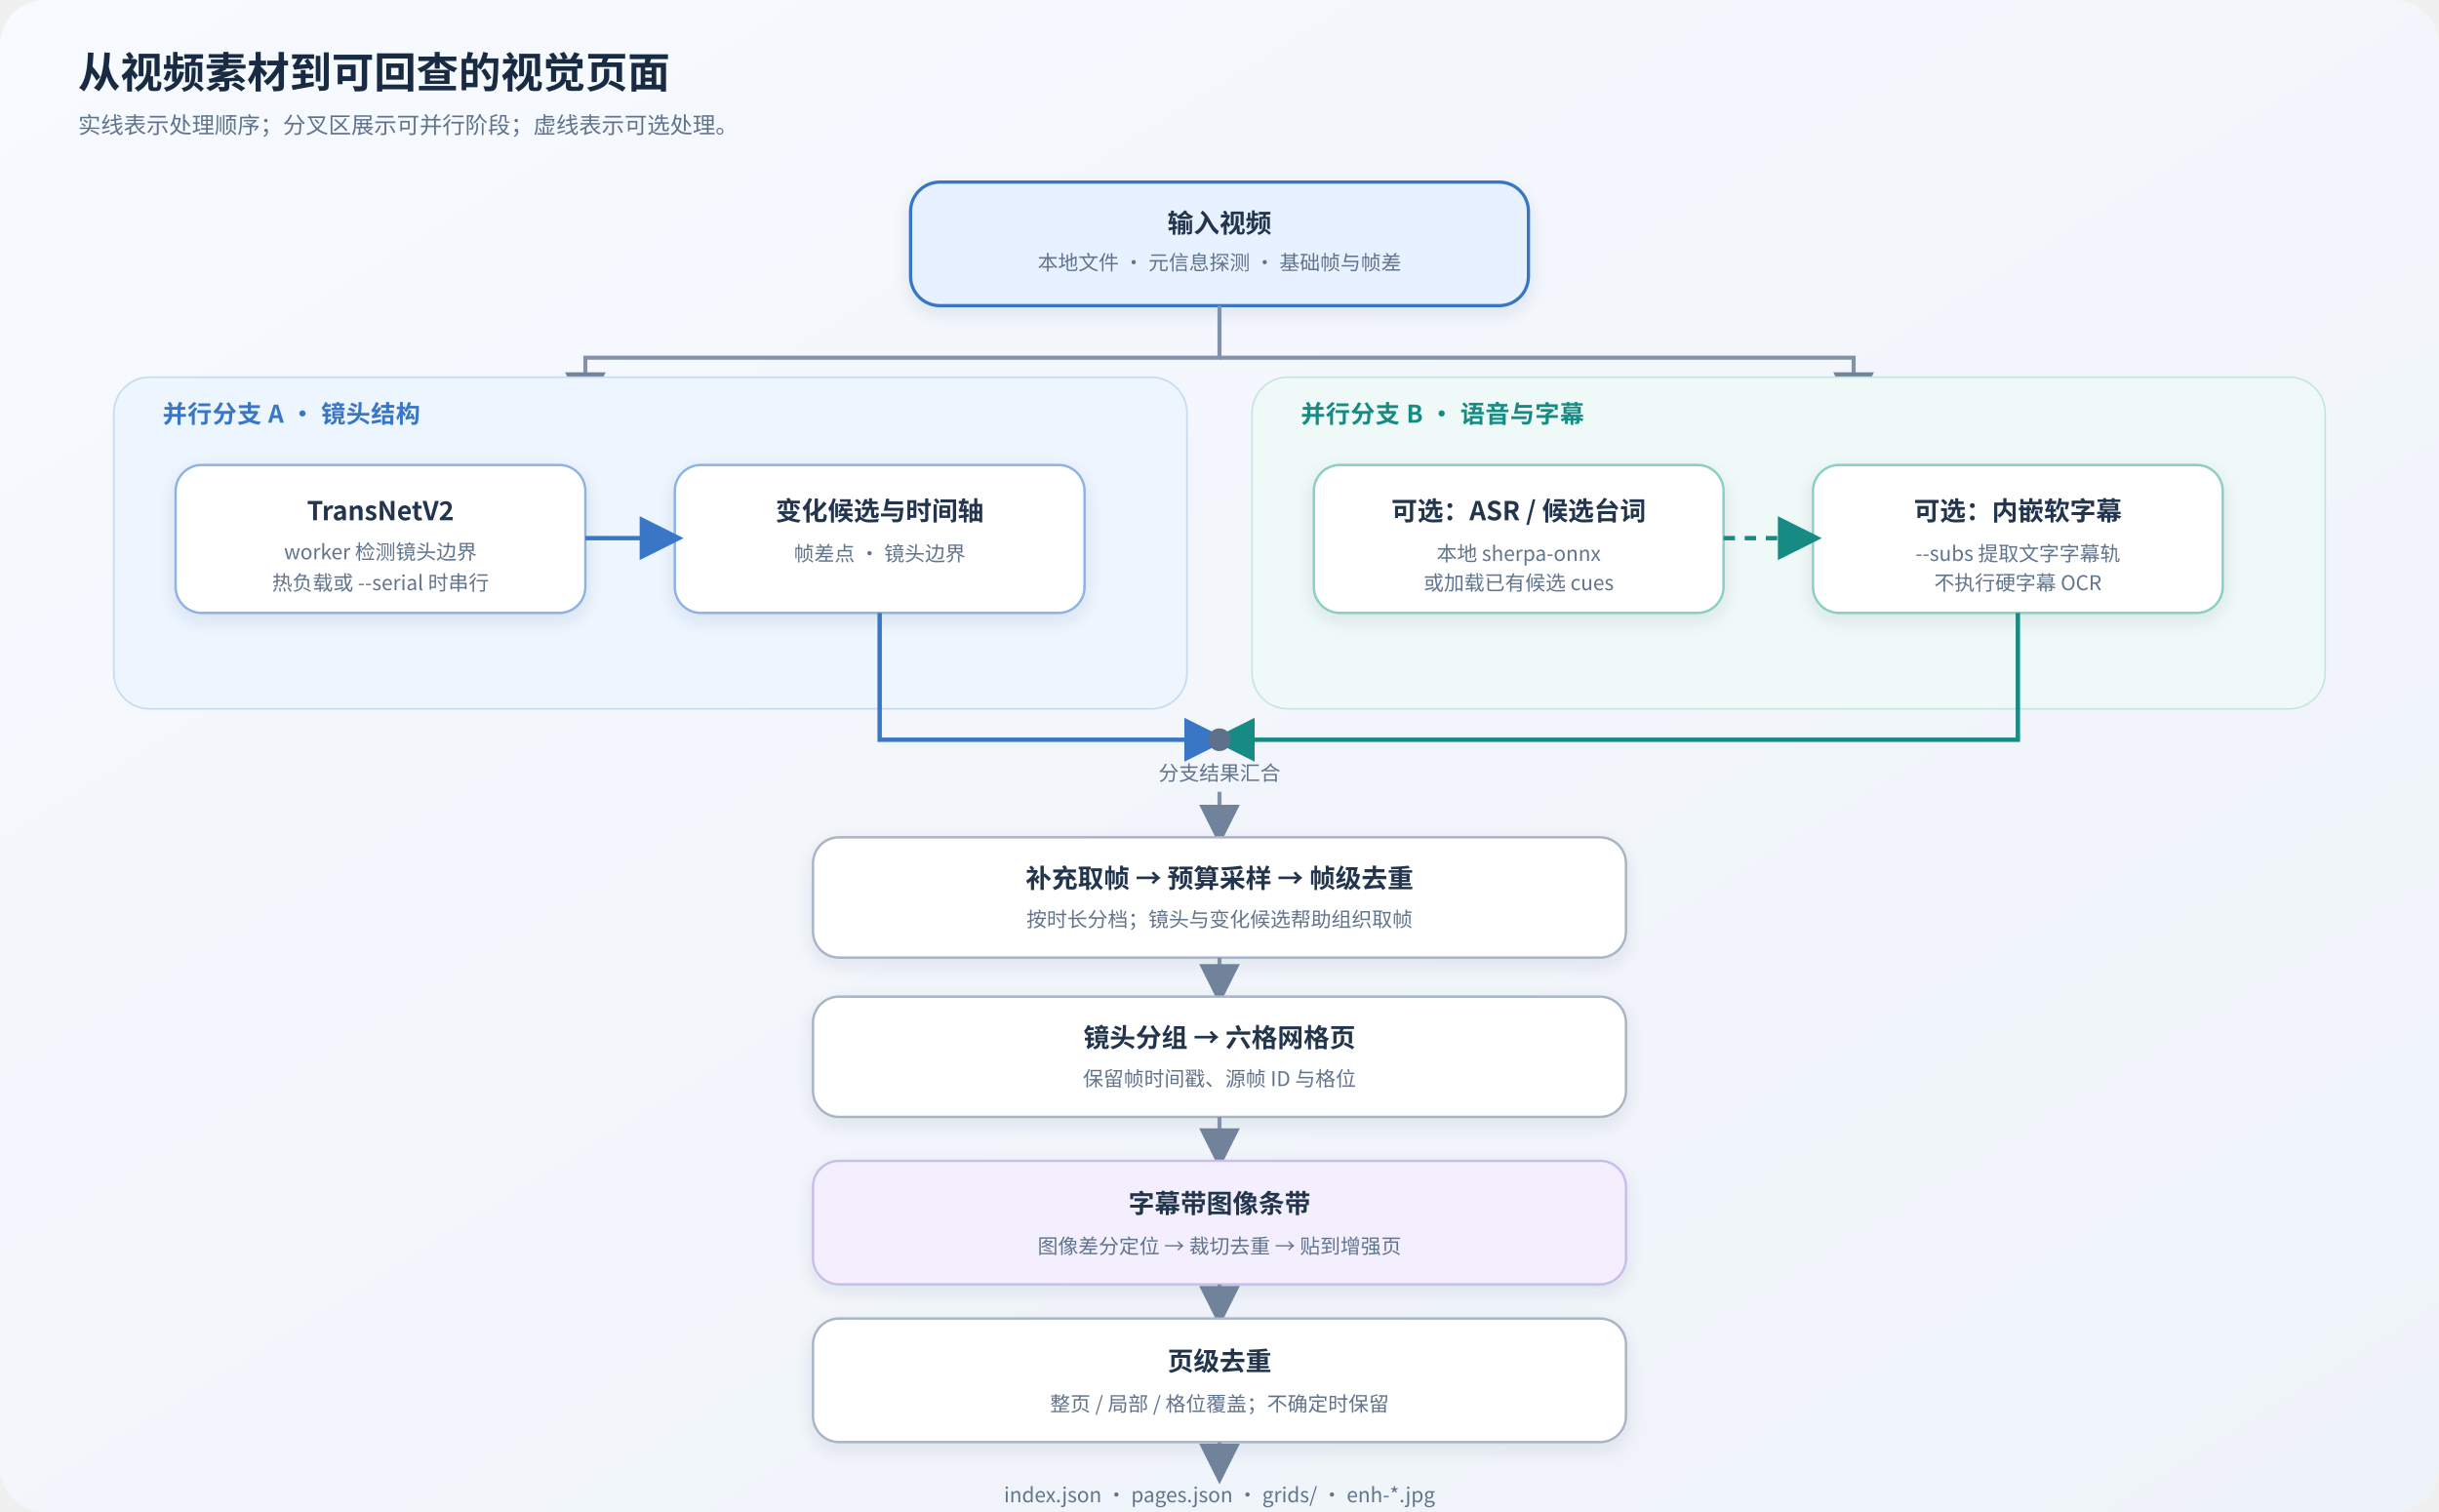
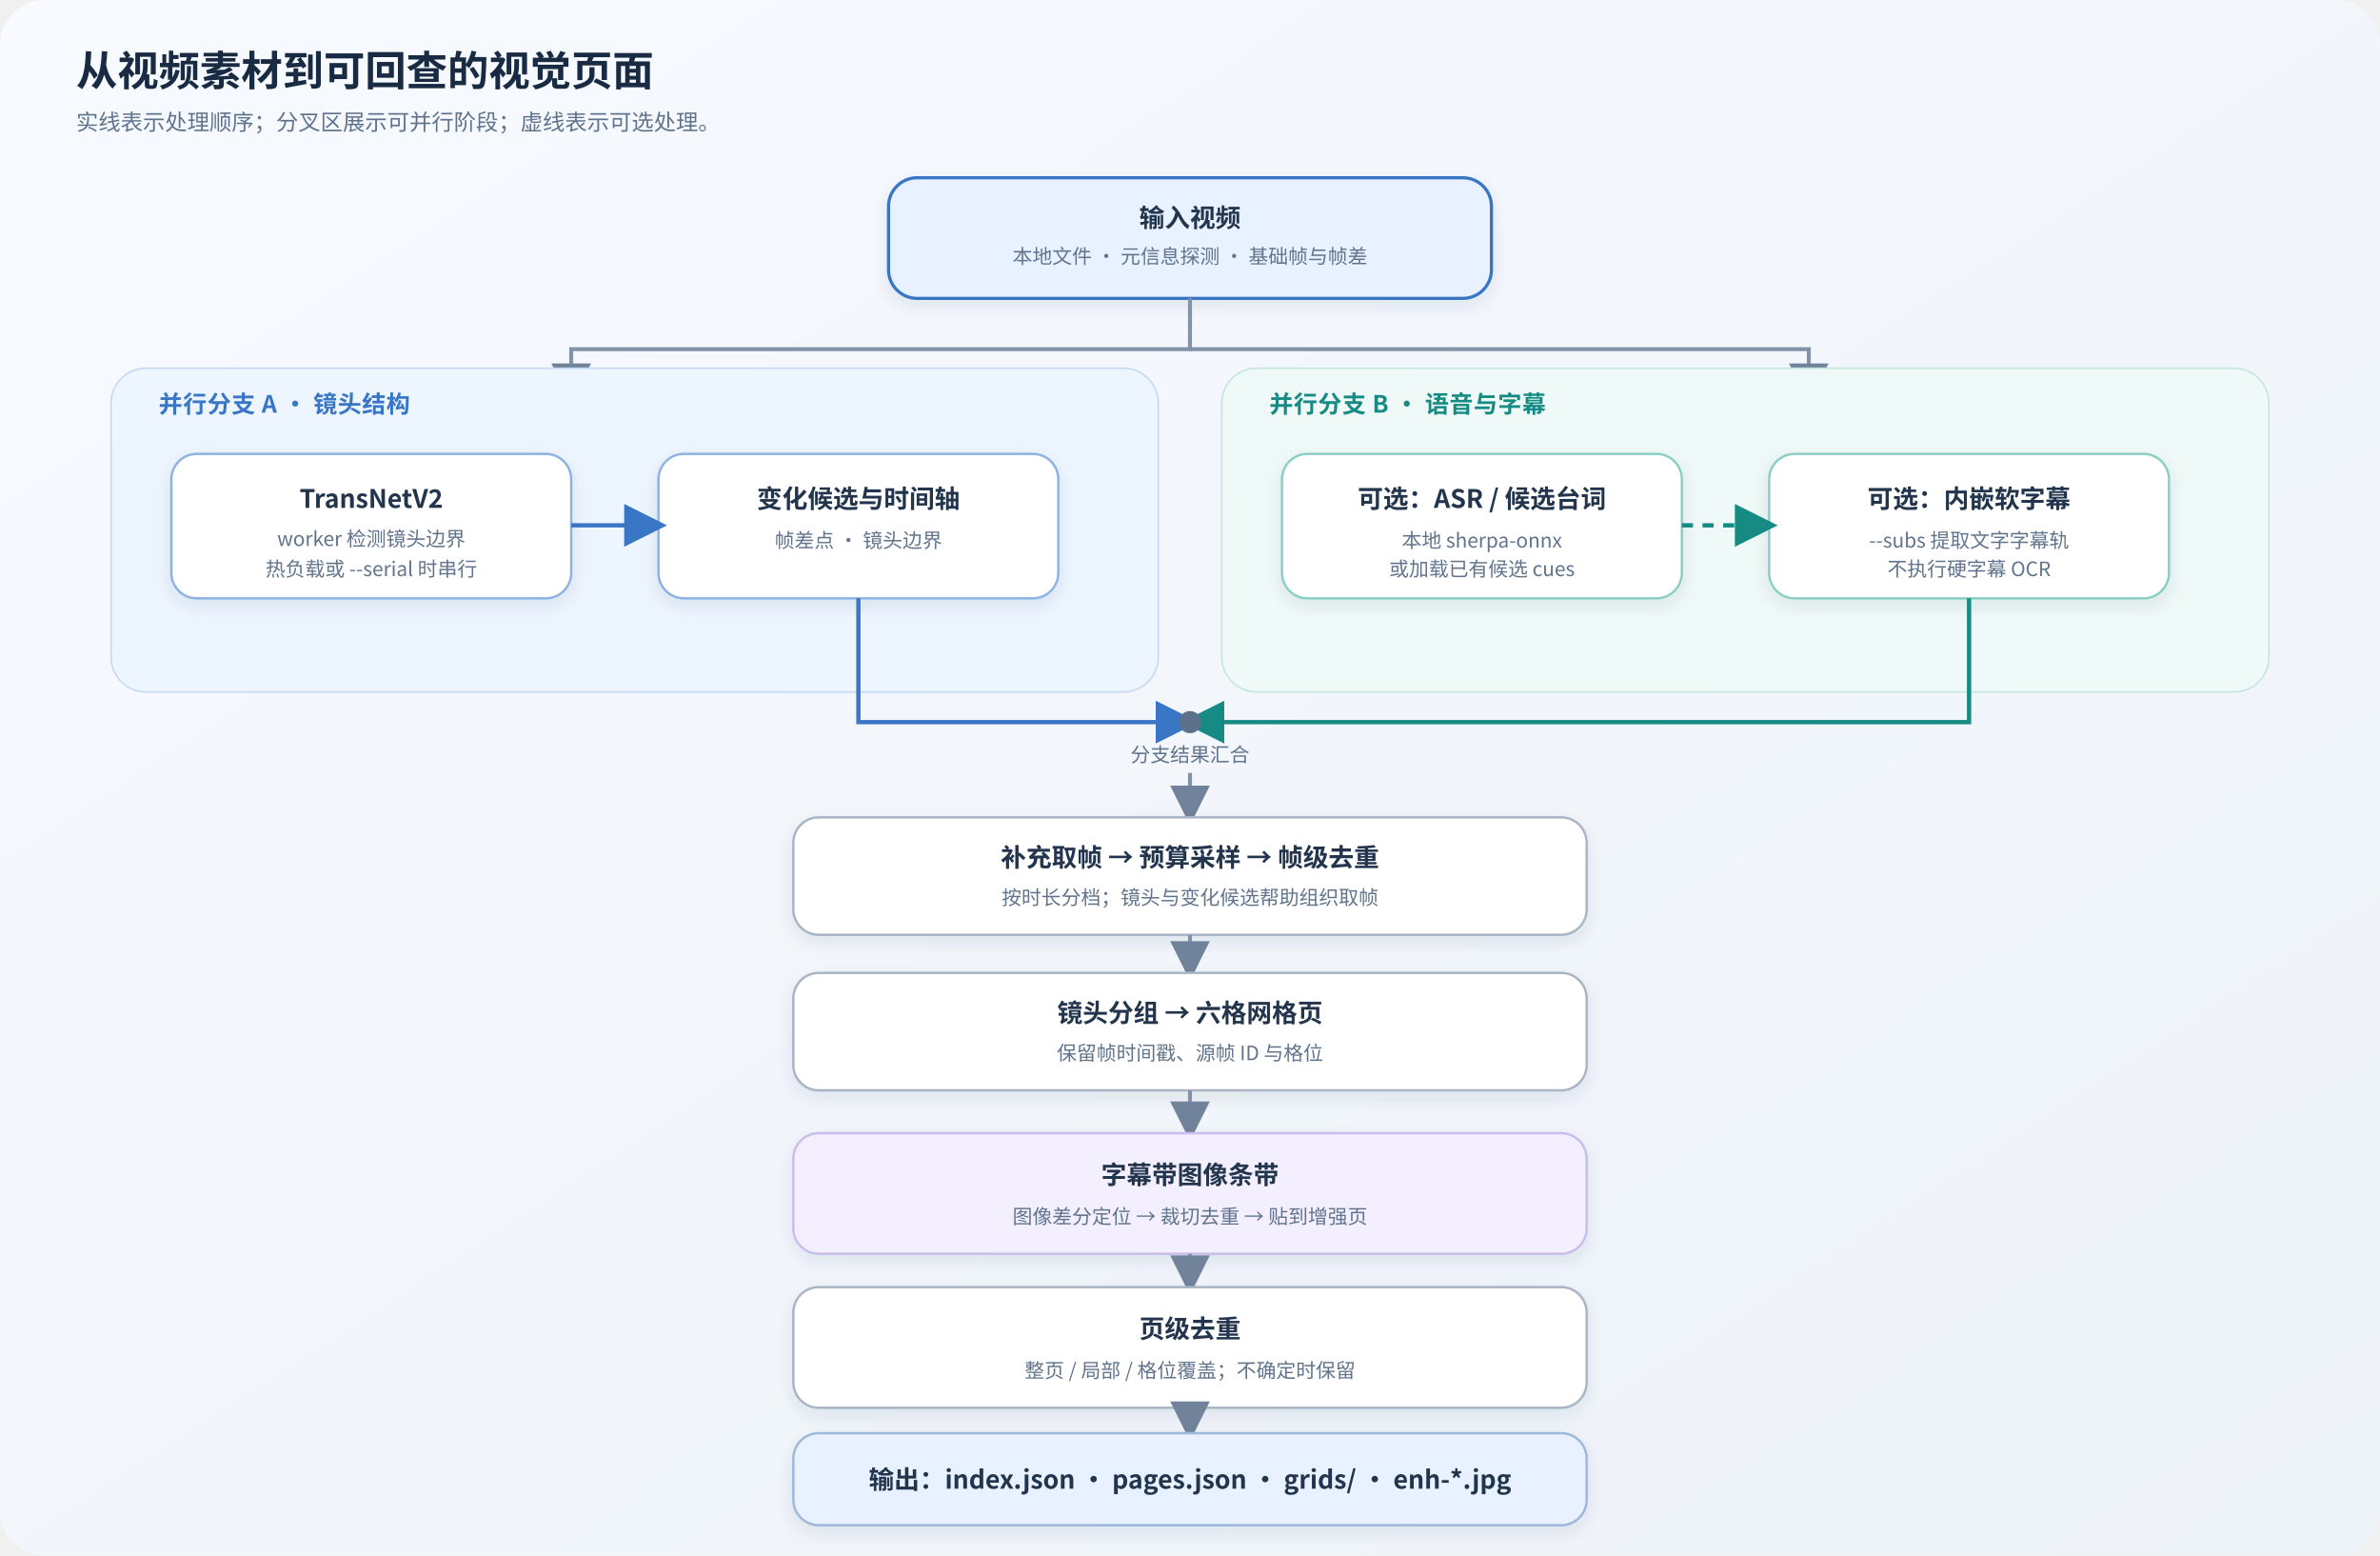
- <svg xmlns="http://www.w3.org/2000/svg" width="1500" height="930" viewBox="0 0 1500 930" role="img" aria-labelledby="title desc">
+ <svg xmlns="http://www.w3.org/2000/svg" width="1500" height="980" viewBox="0 0 1500 980" role="img" aria-labelledby="title desc">
  <defs>
    <linearGradient id="bg" x1="0" y1="0" x2="1" y2="1">
      <stop offset="0" stop-color="#f7faff" />
      <stop offset="1" stop-color="#eef3f9" />
    </linearGradient>
    <filter id="shadow" x="-15%" y="-20%" width="130%" height="145%">
      <feDropShadow dx="0" dy="4" stdDeviation="5" flood-color="#18324f" flood-opacity=".10" />
    </filter>
    <marker id="arrow" markerWidth="10" markerHeight="10" refX="8" refY="5" orient="auto">
      <path d="M0 0L10 5L0 10Z" fill="#71839b" />
    </marker>
    <marker id="blueArrow" markerWidth="10" markerHeight="10" refX="8" refY="5" orient="auto">
      <path d="M0 0L10 5L0 10Z" fill="#3976c5" />
    </marker>
    <marker id="tealArrow" markerWidth="10" markerHeight="10" refX="8" refY="5" orient="auto">
      <path d="M0 0L10 5L0 10Z" fill="#168b83" />
    </marker>
    <marker id="violetArrow" markerWidth="10" markerHeight="10" refX="8" refY="5" orient="auto">
      <path d="M0 0L10 5L0 10Z" fill="#7960b5" />
    </marker>
    <style>
      text { font-family: "Segoe UI", "Microsoft YaHei", "Noto Sans CJK SC", sans-serif; }
      .heading { font-size: 26px; font-weight: 700; fill: #192b42; }
      .subhead { font-size: 14px; fill: #60738d; }
      .lane { font-size: 15px; font-weight: 700; letter-spacing: .3px; }
      .node { font-size: 16px; font-weight: 700; fill: #23364d; }
      .detail { font-size: 12.5px; fill: #61748c; }
      .edge { fill: none; stroke: #8292a8; stroke-width: 2.5; marker-end: url(#arrow); }
      .blue { fill: none; stroke: #3976c5; stroke-width: 2.7; marker-end: url(#blueArrow); }
      .teal { fill: none; stroke: #168b83; stroke-width: 2.7; marker-end: url(#tealArrow); }
      .violet { fill: none; stroke: #7960b5; stroke-width: 2.7; marker-end: url(#violetArrow); }
      .optional { stroke-dasharray: 7 6; }
    </style>
  </defs>
-   <rect width="1500" height="930" rx="28" fill="url(#bg)" />
+   <rect width="1500" height="980" rx="28" fill="url(#bg)" />
  <text x="48" y="54" class="heading">从视频素材到可回查的视觉页面</text>
  <text x="48" y="82" class="subhead">实线表示处理顺序；分叉区展示可并行阶段；虚线表示可选处理。</text>
  <g filter="url(#shadow)">
    <rect x="560" y="112" width="380" height="76" rx="18" fill="#e8f1ff" stroke="#3976c5" stroke-width="2" />
    <text x="750" y="143" text-anchor="middle" class="node">输入视频</text>
    <text x="750" y="166" text-anchor="middle" class="detail">本地文件 · 元信息探测 · 基础帧与帧差</text>
  </g>
  <path class="edge" d="M750 188V220H360V249" />
  <path class="edge" d="M750 220H1140V249" />
  <rect x="70" y="232" width="660" height="204" rx="22" fill="#edf5ff" stroke="#c6d9f2" />
  <rect x="770" y="232" width="660" height="204" rx="22" fill="#eff9f7" stroke="#c5e5de" />
  <text x="100" y="260" class="lane" fill="#3976c5">并行分支 A · 镜头结构</text>
  <text x="800" y="260" class="lane" fill="#168b83">并行分支 B · 语音与字幕</text>
  <g filter="url(#shadow)">
    <rect x="108" y="286" width="252" height="91" rx="16" fill="#fff" stroke="#8eb3e3" stroke-width="1.5" />
    <text x="234" y="320" text-anchor="middle" class="node">TransNetV2</text>
    <text x="234" y="344" text-anchor="middle" class="detail">worker 检测镜头边界</text>
    <text x="234" y="363" text-anchor="middle" class="detail">热负载或 --serial 时串行</text>
  </g>
  <g filter="url(#shadow)">
    <rect x="415" y="286" width="252" height="91" rx="16" fill="#fff" stroke="#8eb3e3" stroke-width="1.5" />
    <text x="541" y="320" text-anchor="middle" class="node">变化候选与时间轴</text>
    <text x="541" y="345" text-anchor="middle" class="detail">帧差点 · 镜头边界</text>
  </g>
  <path class="blue" d="M360 331H415" />
  <g filter="url(#shadow)">
    <rect x="808" y="286" width="252" height="91" rx="16" fill="#fff" stroke="#8bcfc4" stroke-width="1.5" />
    <text x="934" y="320" text-anchor="middle" class="node">可选：ASR / 候选台词</text>
    <text x="934" y="345" text-anchor="middle" class="detail">本地 sherpa-onnx</text>
    <text x="934" y="363" text-anchor="middle" class="detail">或加载已有候选 cues</text>
  </g>
  <g filter="url(#shadow)">
    <rect x="1115" y="286" width="252" height="91" rx="16" fill="#fff" stroke="#8bcfc4" stroke-width="1.5" />
    <text x="1241" y="320" text-anchor="middle" class="node">可选：内嵌软字幕</text>
    <text x="1241" y="345" text-anchor="middle" class="detail">--subs 提取文字字幕轨</text>
    <text x="1241" y="363" text-anchor="middle" class="detail">不执行硬字幕 OCR</text>
  </g>
  <path class="teal optional" d="M1060 331H1115" />
  <path class="blue" d="M541 377V455H750" />
  <path class="teal" d="M1241 377V455H750" />
  <circle cx="750" cy="455" r="7" fill="#5d718a" />
  <text x="750" y="480" text-anchor="middle" class="detail">分支结果汇合</text>
  <path class="edge" d="M750 487V515" />
  <g filter="url(#shadow)">
    <rect x="500" y="515" width="500" height="74" rx="16" fill="#fff" stroke="#a9b5c5" stroke-width="1.5" />
    <text x="750" y="546" text-anchor="middle" class="node">补充取帧 → 预算采样 → 帧级去重</text>
    <text x="750" y="570" text-anchor="middle" class="detail">按时长分档；镜头与变化候选帮助组织取帧</text>
  </g>
  <path class="edge" d="M750 589V613" />
  <g filter="url(#shadow)">
    <rect x="500" y="613" width="500" height="74" rx="16" fill="#fff" stroke="#a9b5c5" stroke-width="1.5" />
    <text x="750" y="644" text-anchor="middle" class="node">镜头分组 → 六格网格页</text>
    <text x="750" y="668" text-anchor="middle" class="detail">保留帧时间戳、源帧 ID 与格位</text>
  </g>
  <path class="edge" d="M750 687V714" />
  <g filter="url(#shadow)">
    <rect x="500" y="714" width="500" height="76" rx="16" fill="#f3efff" stroke="#c9bde9" stroke-width="1.5" />
    <text x="750" y="746" text-anchor="middle" class="node">字幕带图像条带</text>
    <text x="750" y="771" text-anchor="middle" class="detail">图像差分定位 → 裁切去重 → 贴到增强页</text>
  </g>
  <path class="edge" d="M750 790V811" />
  <g filter="url(#shadow)">
    <rect x="500" y="811" width="500" height="76" rx="16" fill="#fff" stroke="#a9b5c5" stroke-width="1.5" />
    <text x="750" y="843" text-anchor="middle" class="node">页级去重</text>
    <text x="750" y="868" text-anchor="middle" class="detail">整页 / 局部 / 格位覆盖；不确定时保留</text>
  </g>
-   <path class="edge" d="M750 887V908" />
-   <text x="750" y="924" text-anchor="middle" class="detail">index.json · pages.json · grids/ · enh-*.jpg</text>
+   <path class="edge" d="M750 887V903" />
+   <g filter="url(#shadow)">
+     <rect x="500" y="903" width="500" height="58" rx="16" fill="#e8f1ff" stroke="#9db8d8" stroke-width="1.5" />
+     <text x="750" y="938" text-anchor="middle" class="node">输出：index.json · pages.json · grids/ · enh-*.jpg</text>
+   </g>
</svg>
